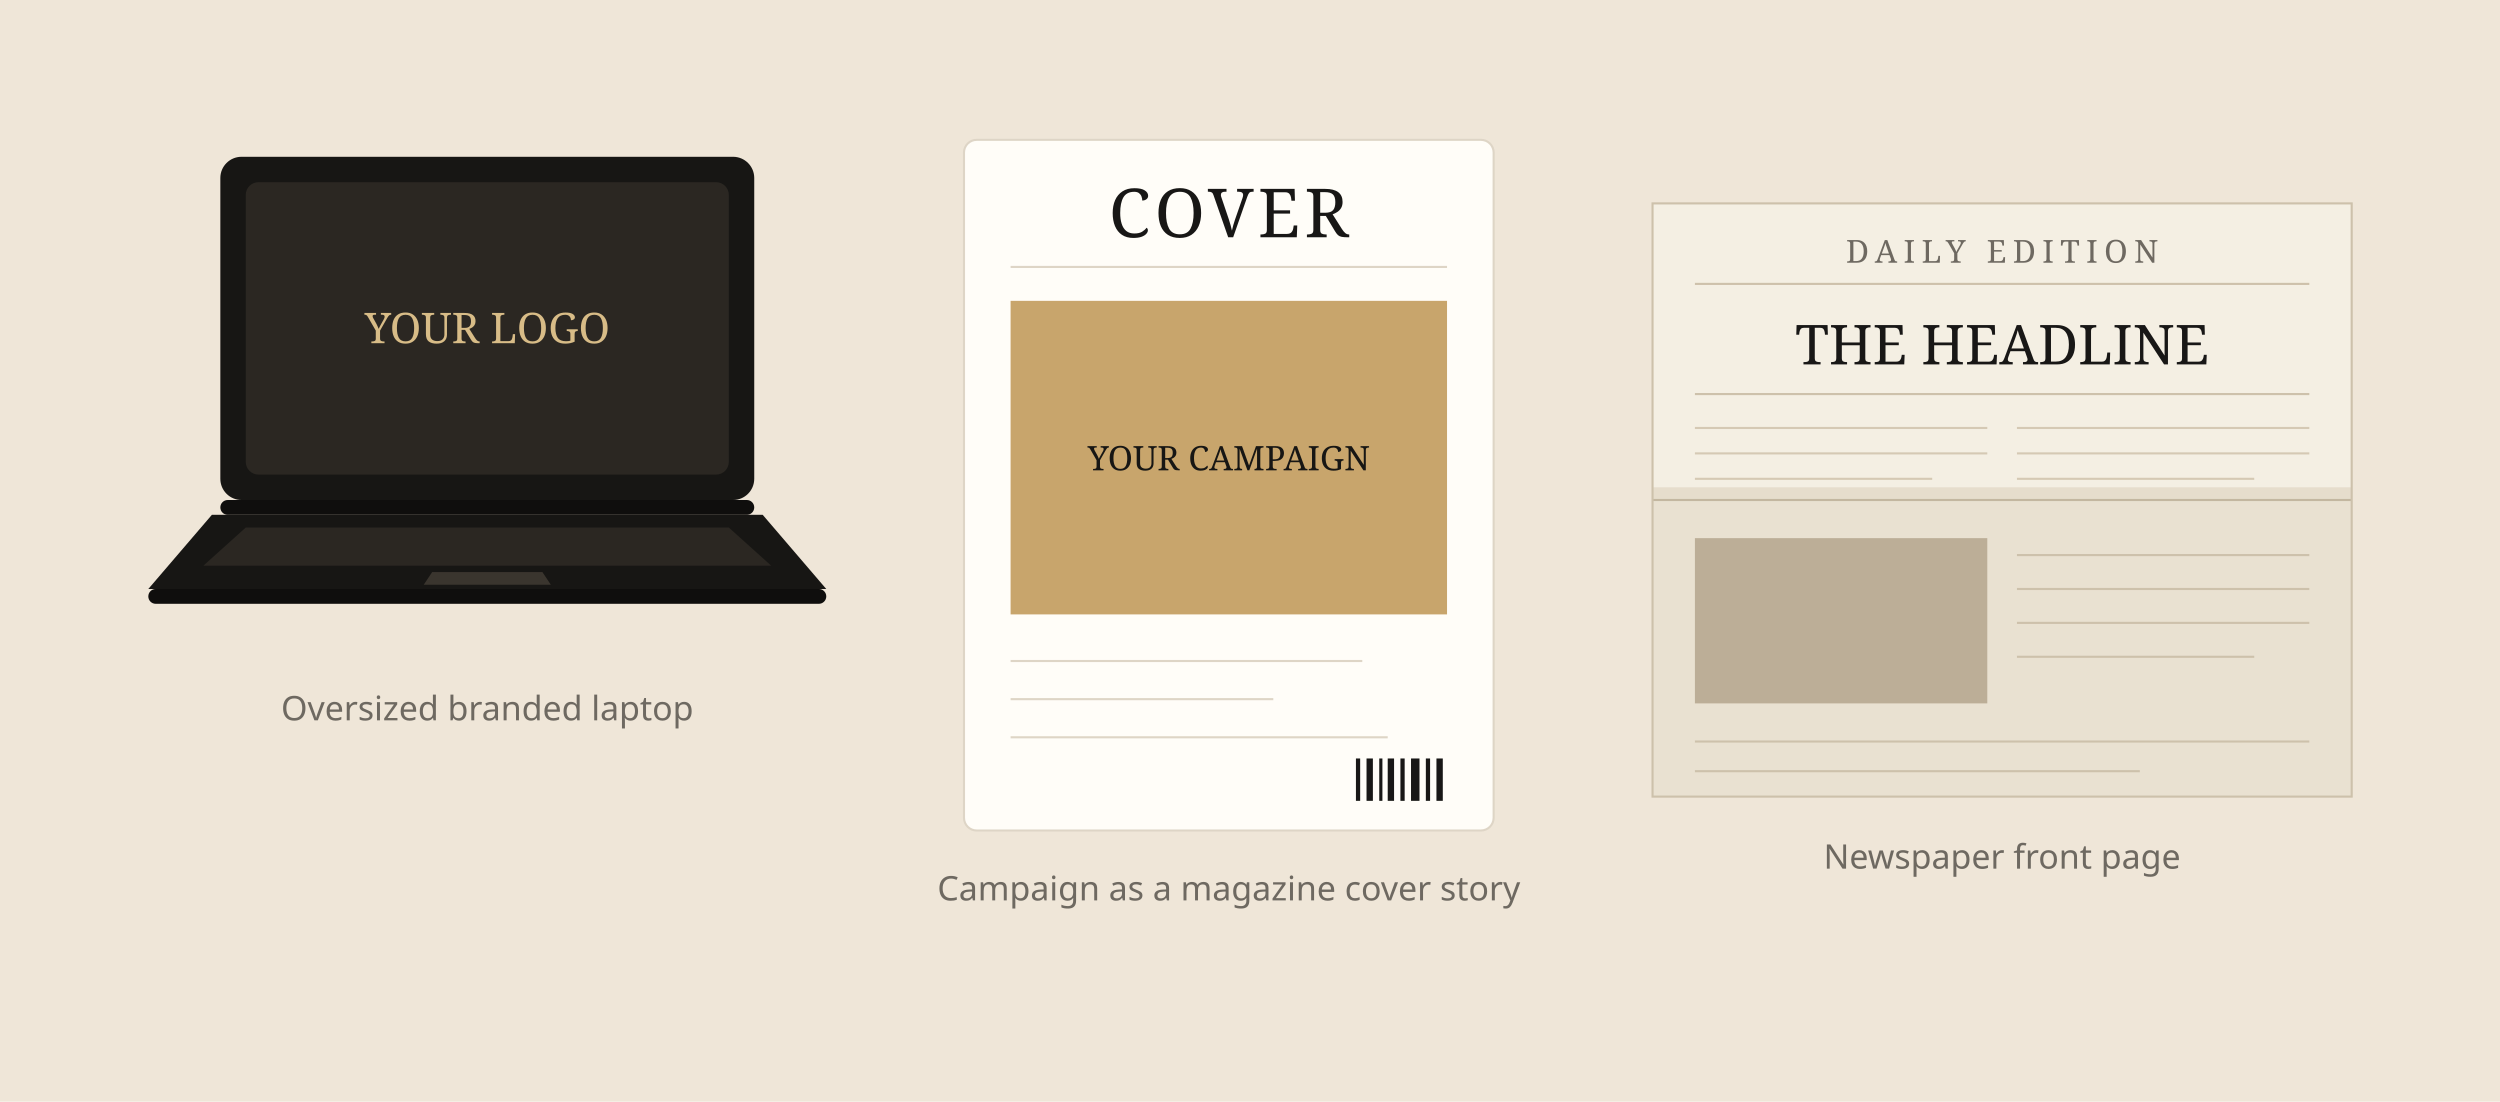
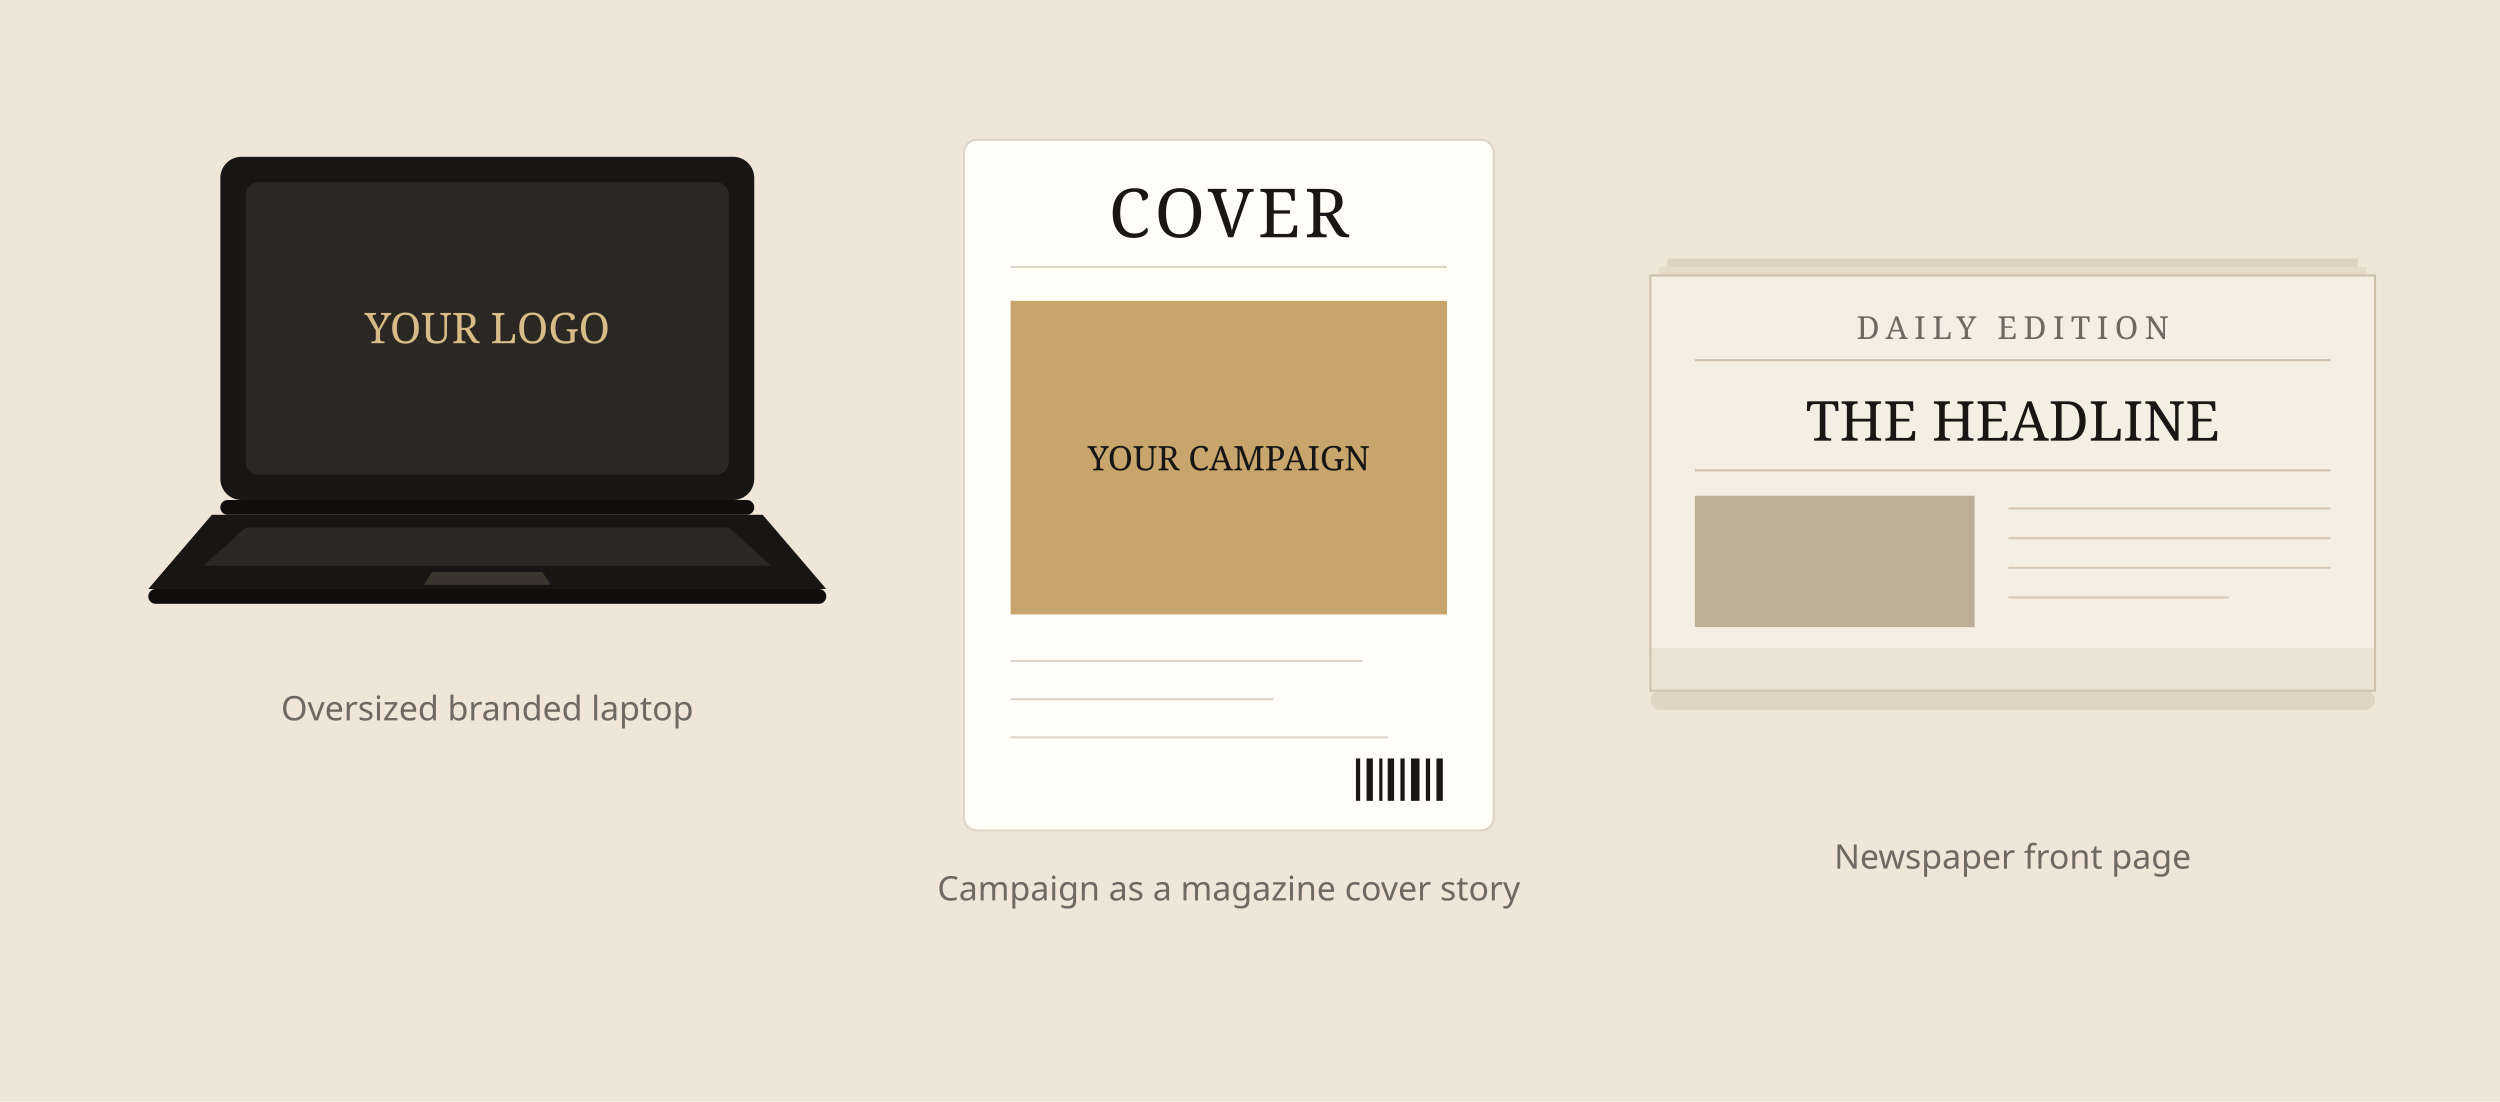
<svg xmlns="http://www.w3.org/2000/svg" viewBox="0 0 1180 520" role="img" aria-labelledby="propsTitle">
  <rect width="1180" height="520" fill="#efe6d8" />
  <rect x="104" y="74" width="252" height="162" rx="10" fill="#171614" />
  <rect x="116" y="86" width="228" height="138" rx="6" fill="#2b2722" />
  <text x="230" y="162" text-anchor="middle" fill="#d8bc87" font-family="Georgia, serif" font-size="20">YOUR LOGO</text>
  <rect x="104" y="236" width="252" height="7" rx="3.5" fill="#0f0e0d" />
  <polygon points="100,243 360,243 390,278 70,278" fill="#171614" />
  <polygon points="116,249 344,249 364,267 96,267" fill="#2b2722" />
  <polygon points="204,270 256,270 260,276 200,276" fill="#3a352e" />
  <rect x="70" y="278" width="320" height="7" rx="3.5" fill="#0f0e0d" />
  <text x="230" y="340" text-anchor="middle" fill="#6e6961" font-family="Libre Franklin, sans-serif" font-size="16">Oversized branded laptop</text>
  <rect x="455" y="66" width="250" height="326" rx="6" fill="#fffdf8" stroke="#ded5c6" />
  <text x="580" y="112" text-anchor="middle" fill="#181716" font-family="Georgia, serif" font-size="32" letter-spacing="2">COVER</text>
  <line x1="477" y1="126" x2="683" y2="126" stroke="#ded5c6" />
  <rect x="477" y="142" width="206" height="148" fill="#c8a56c" />
  <text x="580" y="222" text-anchor="middle" fill="#171614" font-family="Georgia, serif" font-size="16">YOUR CAMPAIGN</text>
  <line x1="477" y1="312" x2="643" y2="312" stroke="#ded5c6" />
  <line x1="477" y1="330" x2="601" y2="330" stroke="#ded5c6" />
  <line x1="477" y1="348" x2="655" y2="348" stroke="#ded5c6" />
  <g fill="#181716">
    <rect x="640" y="358" width="2" height="20" />
    <rect x="645" y="358" width="3" height="20" />
    <rect x="651" y="358" width="1.5" height="20" />
    <rect x="655" y="358" width="3" height="20" />
    <rect x="661" y="358" width="2" height="20" />
    <rect x="666" y="358" width="4" height="20" />
    <rect x="673" y="358" width="2" height="20" />
    <rect x="678" y="358" width="3" height="20" />
  </g>
  <text x="580" y="425" text-anchor="middle" fill="#6e6961" font-family="Libre Franklin, sans-serif" font-size="16">Campaign as a magazine cover story</text>
-   <rect x="780" y="96" width="330" height="140" fill="#f4efe3" />
-   <rect x="780" y="230" width="330" height="6" fill="#e6ddcc" />
-   <rect x="780" y="236" width="330" height="140" fill="#e9e1d1" />
-   <line x1="780" y1="236" x2="1110" y2="236" stroke="#c3b7a0" />
-   <rect x="780" y="96" width="330" height="280" fill="none" stroke="#cdc1ab" />
-   <text x="945" y="124" text-anchor="middle" fill="#6e6961" font-family="Georgia, serif" font-size="15" letter-spacing="3">DAILY EDITION</text>
-   <line x1="800" y1="134" x2="1090" y2="134" stroke="#cdc1ab" />
-   <text x="945" y="172" text-anchor="middle" fill="#181716" font-family="Georgia, serif" font-size="26">THE HEADLINE</text>
-   <line x1="800" y1="186" x2="1090" y2="186" stroke="#cdc1ab" />
+   <rect x="787" y="122" width="326" height="4" fill="#ddd3c0" />
+   <rect x="783" y="126" width="334" height="4" fill="#e4dbc9" />
+   <rect x="779" y="130" width="342" height="196" fill="#f4efe3" />
+   <rect x="779" y="306" width="342" height="20" fill="#eae2d2" />
+   <rect x="779" y="326" width="342" height="9" rx="4.5" fill="#ded4c1" />
+   <rect x="779" y="130" width="342" height="196" fill="none" stroke="#cdc1ab" />
+   <text x="950" y="160" text-anchor="middle" fill="#6e6961" font-family="Georgia, serif" font-size="15" letter-spacing="3">DAILY EDITION</text>
+   <line x1="800" y1="170" x2="1100" y2="170" stroke="#cdc1ab" />
+   <text x="950" y="208" text-anchor="middle" fill="#181716" font-family="Georgia, serif" font-size="26">THE HEADLINE</text>
+   <line x1="800" y1="222" x2="1100" y2="222" stroke="#cdc1ab" />
+   <rect x="800" y="234" width="132" height="62" fill="#bcae97" />
  <g stroke="#d5c9b4">
-     <line x1="800" y1="202" x2="938" y2="202" />
-     <line x1="800" y1="214" x2="938" y2="214" />
-     <line x1="800" y1="226" x2="912" y2="226" />
-     <line x1="952" y1="202" x2="1090" y2="202" />
-     <line x1="952" y1="214" x2="1090" y2="214" />
-     <line x1="952" y1="226" x2="1064" y2="226" />
+     <line x1="948" y1="240" x2="1100" y2="240" />
+     <line x1="948" y1="254" x2="1100" y2="254" />
+     <line x1="948" y1="268" x2="1100" y2="268" />
+     <line x1="948" y1="282" x2="1052" y2="282" />
  </g>
-   <rect x="800" y="254" width="138" height="78" fill="#bcae97" />
-   <g stroke="#cdc1ab">
-     <line x1="952" y1="262" x2="1090" y2="262" />
-     <line x1="952" y1="278" x2="1090" y2="278" />
-     <line x1="952" y1="294" x2="1090" y2="294" />
-     <line x1="952" y1="310" x2="1064" y2="310" />
-     <line x1="800" y1="350" x2="1090" y2="350" />
-     <line x1="800" y1="364" x2="1010" y2="364" />
-   </g>
-   <text x="945" y="410" text-anchor="middle" fill="#6e6961" font-family="Libre Franklin, sans-serif" font-size="16">Newspaper front page</text>
+   <text x="950" y="410" text-anchor="middle" fill="#6e6961" font-family="Libre Franklin, sans-serif" font-size="16">Newspaper front page</text>
</svg>
